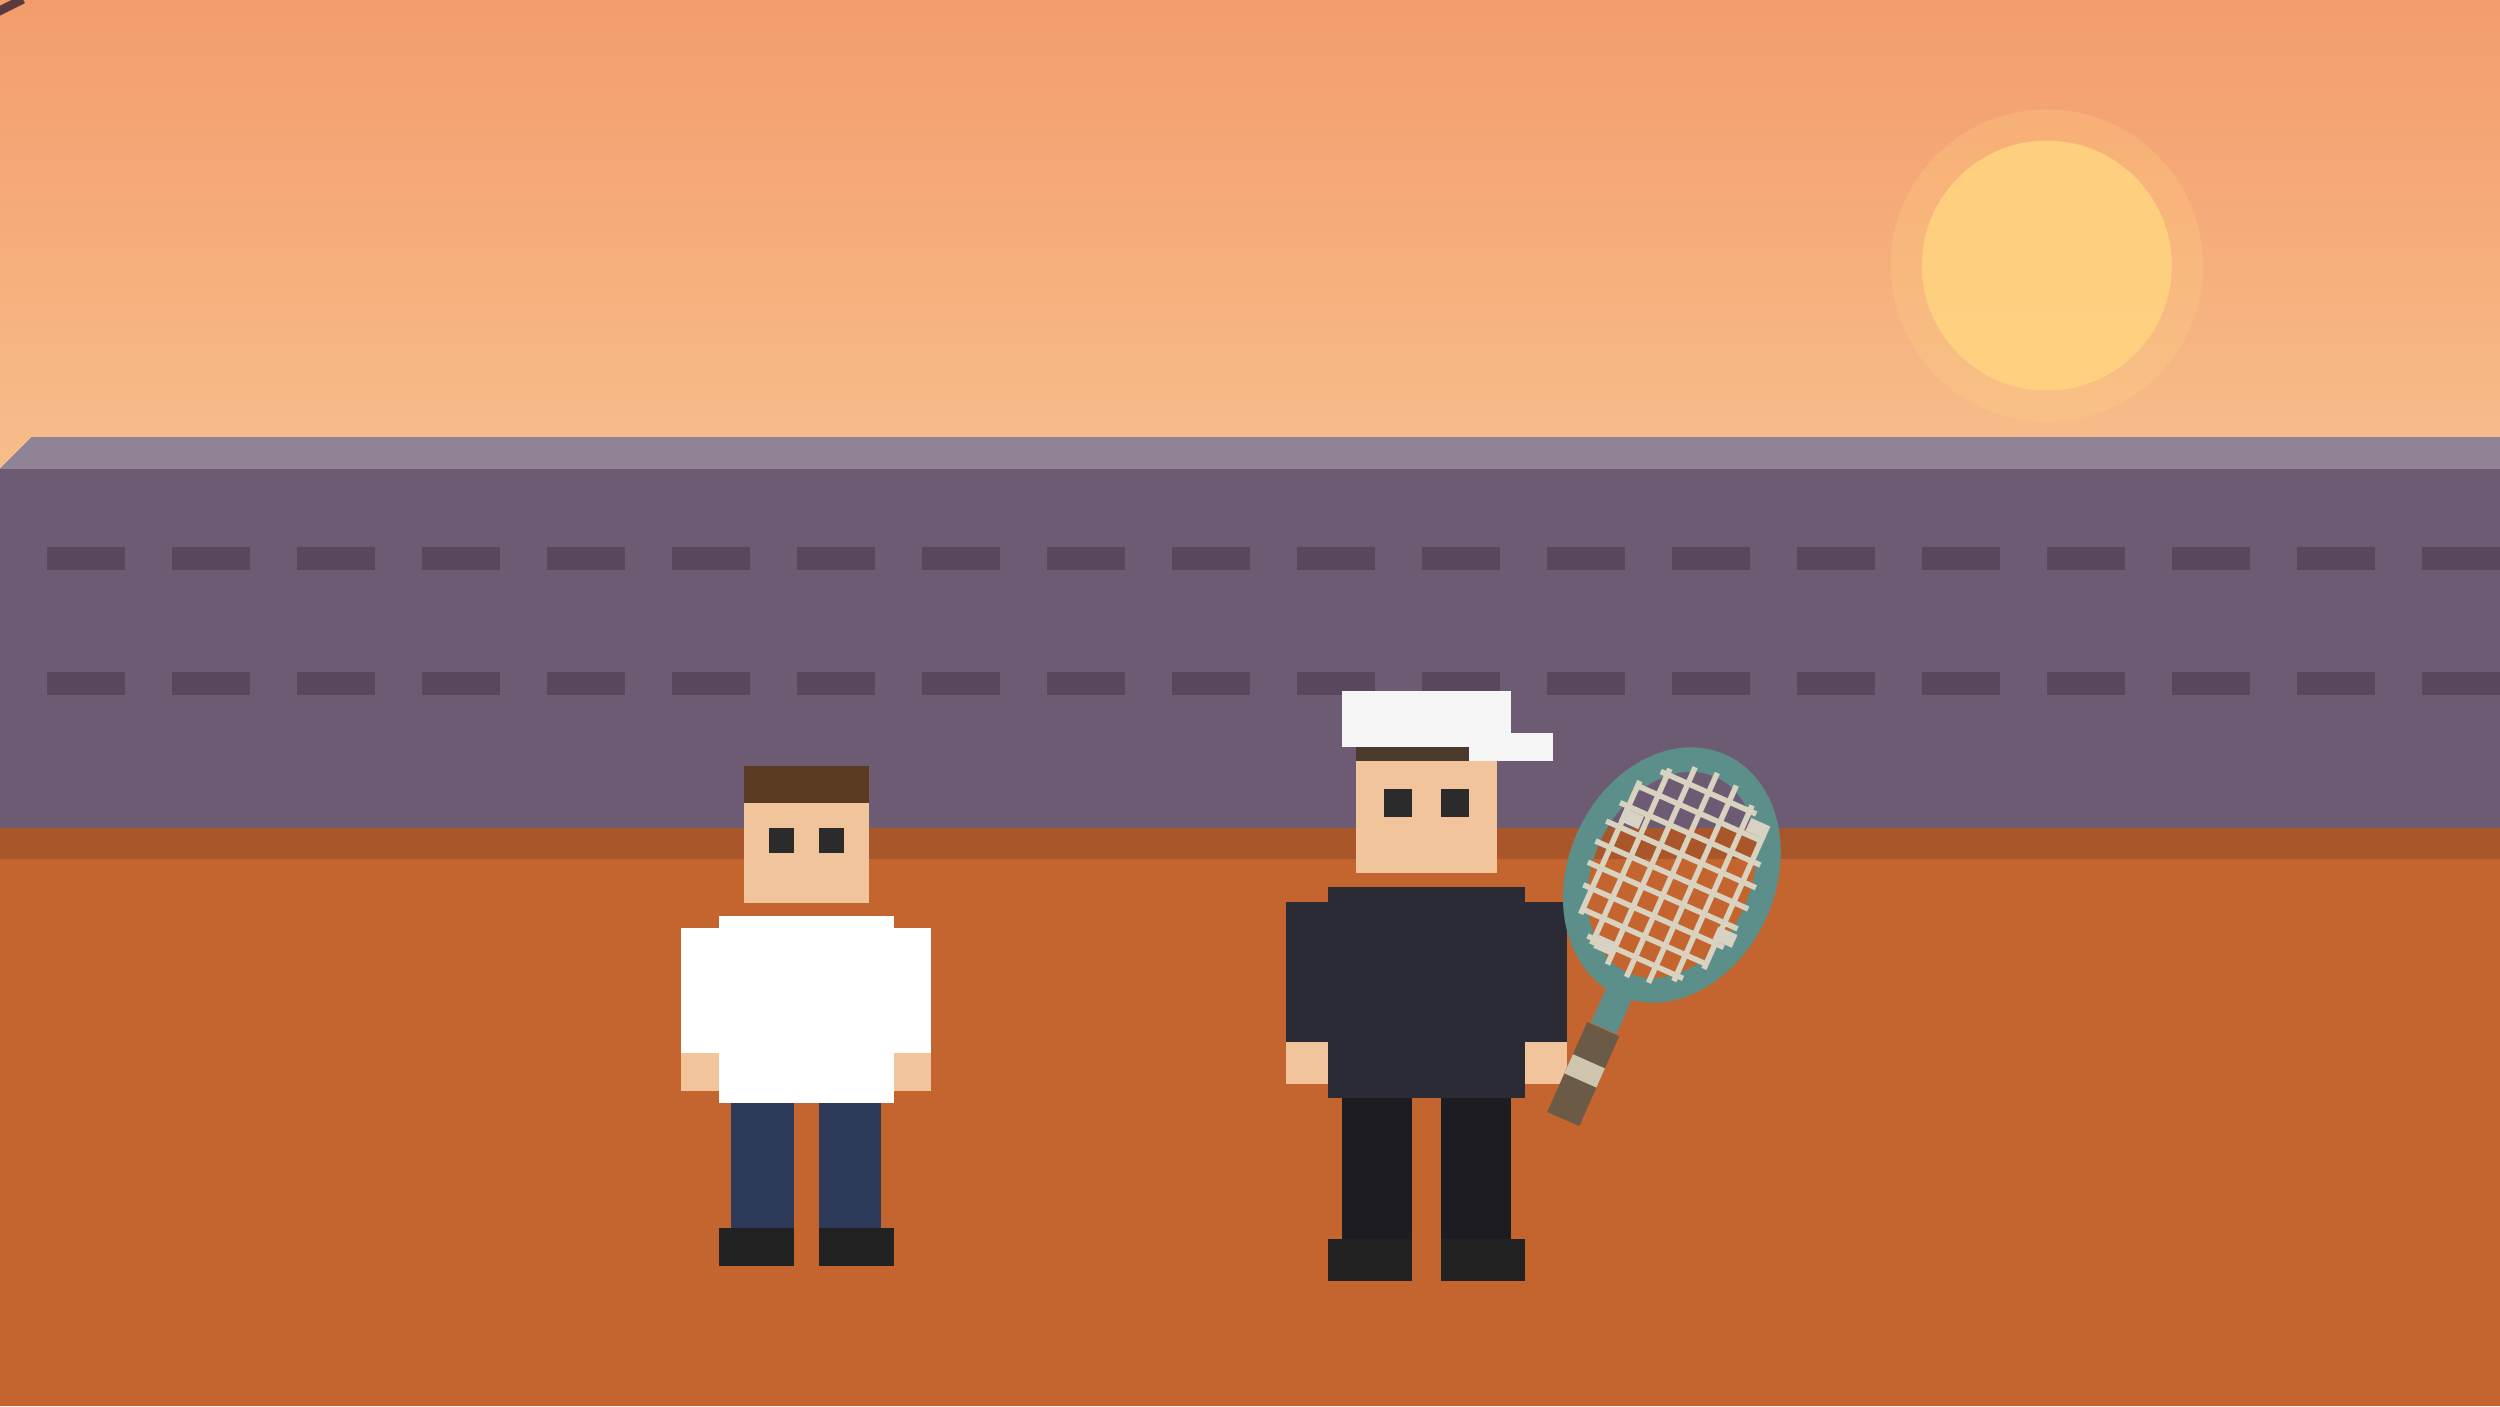
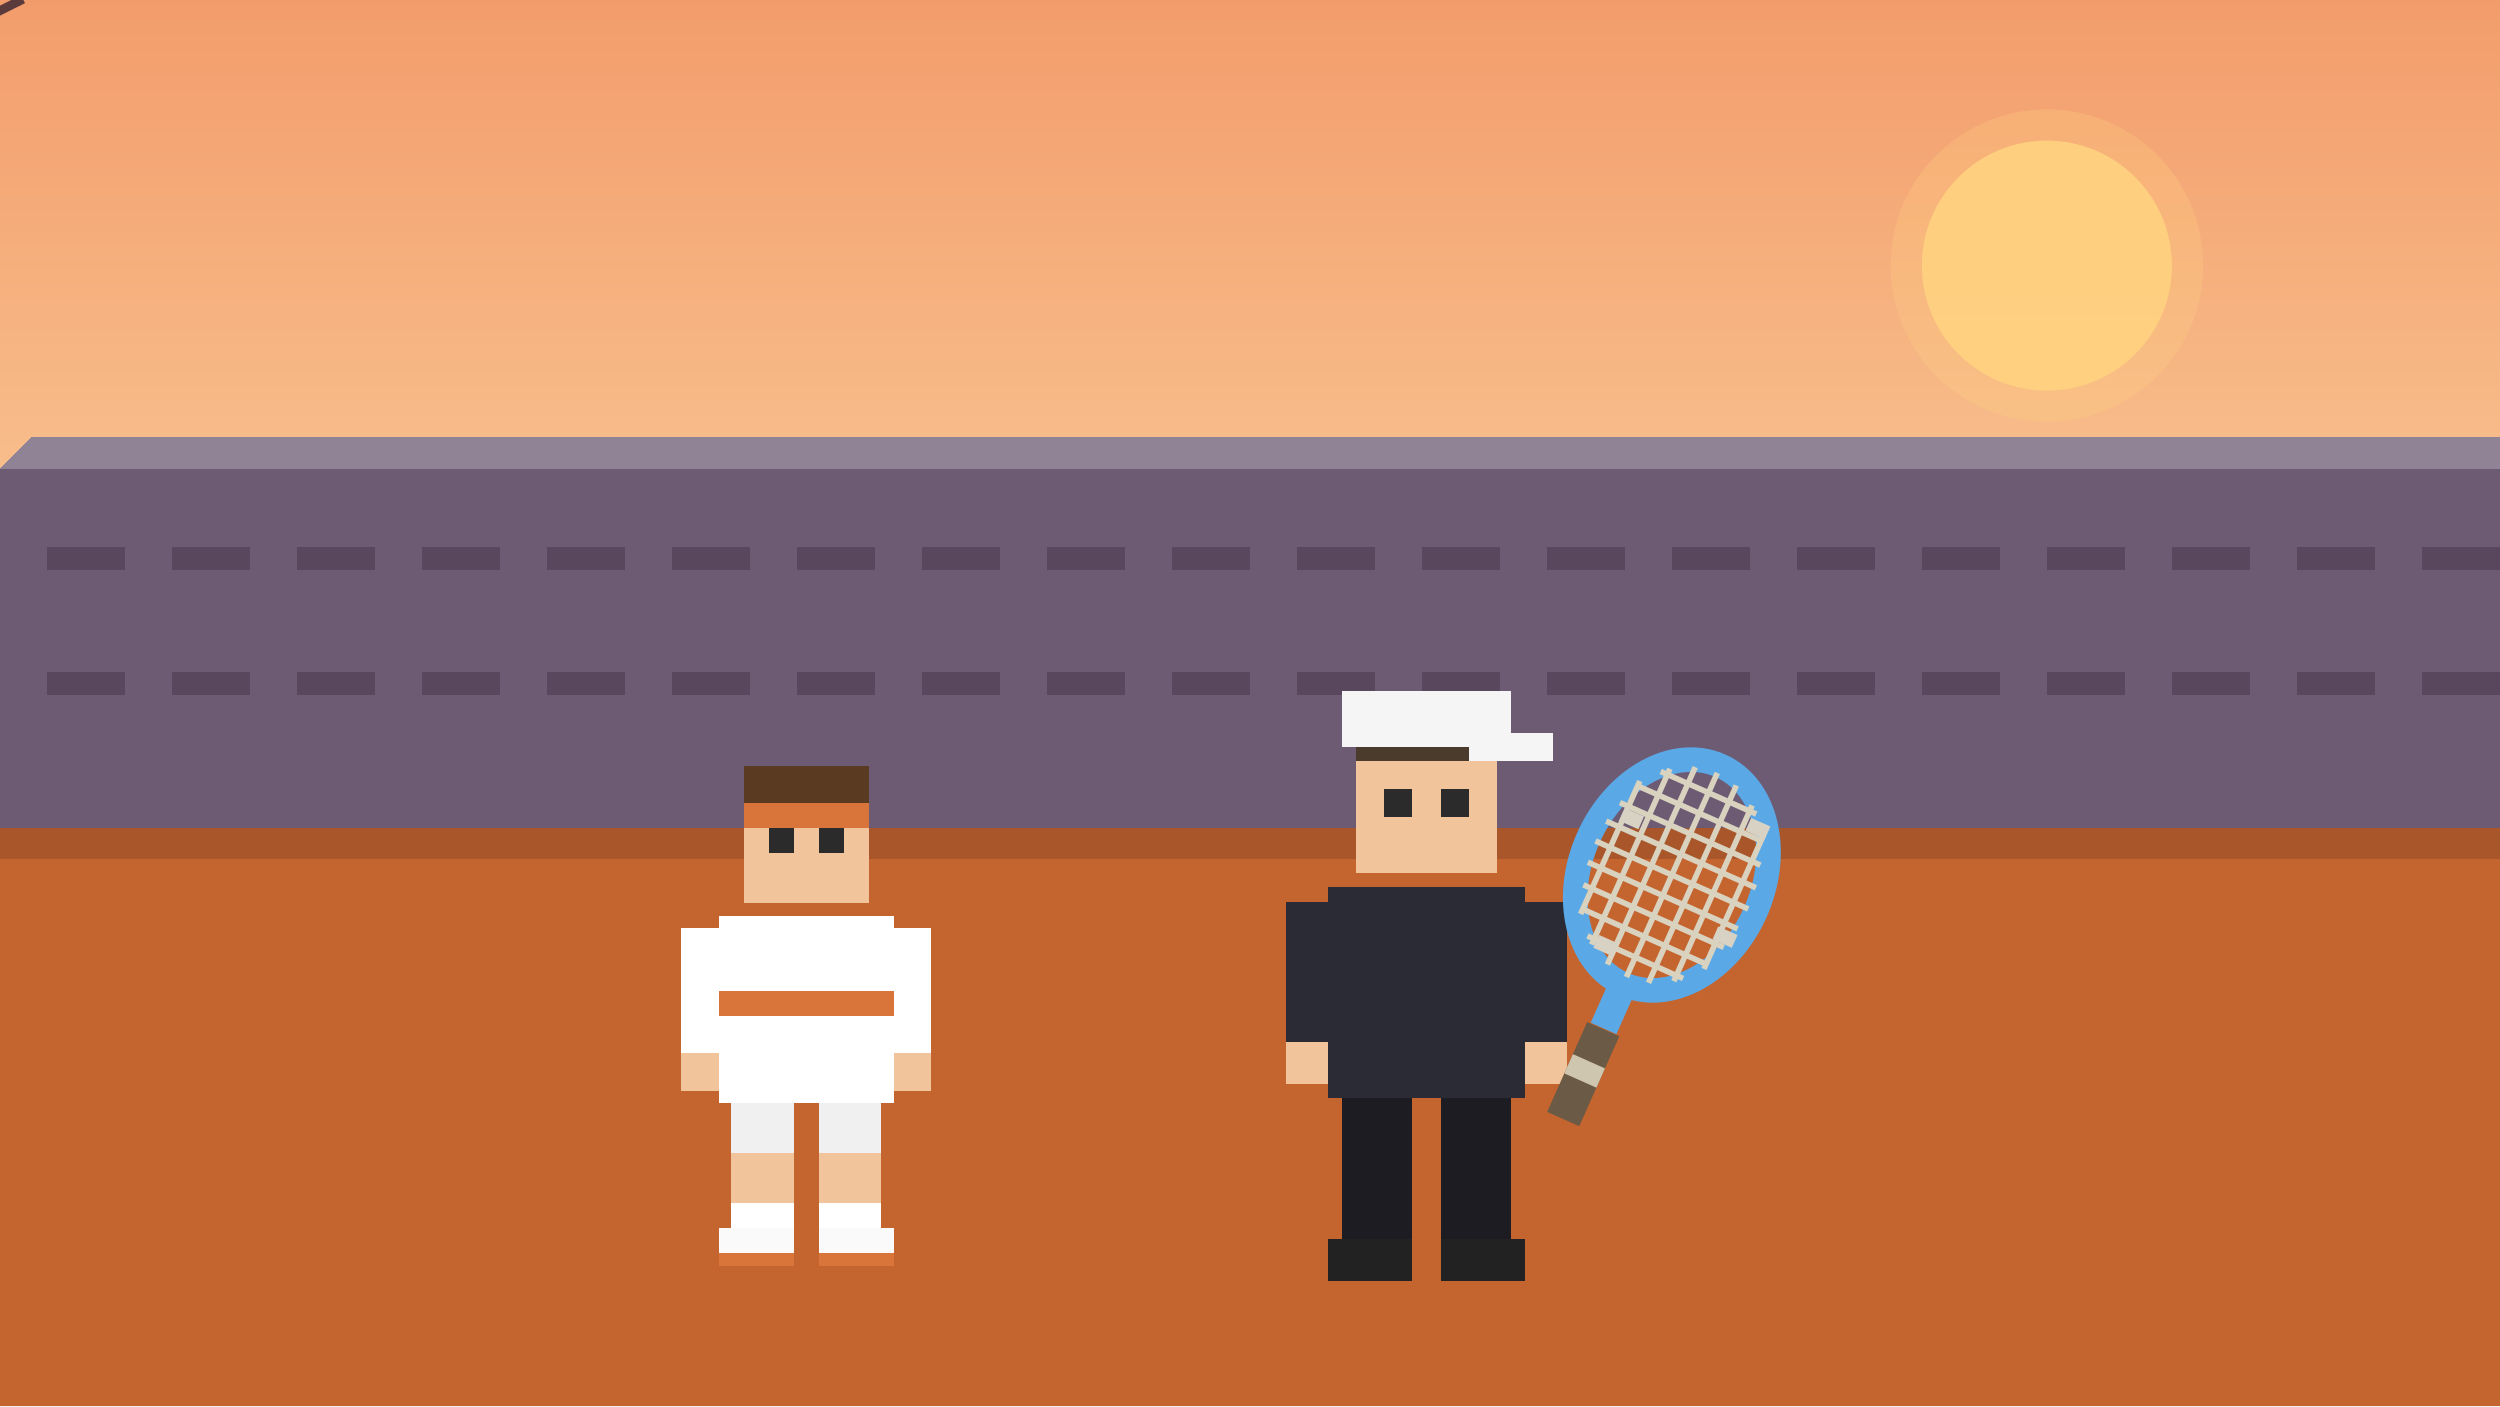
<svg xmlns="http://www.w3.org/2000/svg" viewBox="0 0 320 180" shape-rendering="crispEdges">
  <defs>
    <linearGradient id="sky" x1="0" y1="0" x2="0" y2="1">
      <stop offset="0" stop-color="#f39c6b" />
      <stop offset="1" stop-color="#fbd9a6" />
    </linearGradient>
  </defs>
  <rect x="0" y="0" width="320" height="110" fill="url(#sky)" />
  <rect x="0" y="110" width="320" height="70" fill="#c4642f" />
  <g shape-rendering="auto">
    <circle cx="262" cy="34" r="16" fill="#ffd27f" opacity="0.9" />
    <circle cx="262" cy="34" r="20" fill="#ffd27f" opacity="0.25">
      <animate attributeName="r" values="18;24;18" dur="2s" repeatCount="indefinite" />
    </circle>
  </g>
  <g shape-rendering="auto">
    <animateTransform attributeName="transform" type="translate" values="-10 20;330 14" dur="14s" begin="0s" repeatCount="indefinite" />
    <path d="M -3.0 0 L 0 1.5 L 3.0 0" fill="none" stroke="#5a3a3a" stroke-width="0.9">
      <animate attributeName="d" values="M -3.0 0 L 0 1.5 L 3.0 0;M -3.0 1.5 L 0 0 L 3.0 1.5;M -3.0 0 L 0 1.5 L 3.0 0" dur="0.45s" repeatCount="indefinite" />
    </path>
  </g>
  <g shape-rendering="auto">
    <animateTransform attributeName="transform" type="translate" values="-10 30;330 24" dur="18s" begin="-5s" repeatCount="indefinite" />
    <path d="M -2.55 0 L 0 1.275 L 2.55 0" fill="none" stroke="#5a3a3a" stroke-width="0.8">
      <animate attributeName="d" values="M -2.55 0 L 0 1.275 L 2.55 0;M -2.55 1.275 L 0 0 L 2.55 1.275;M -2.55 0 L 0 1.275 L 2.55 0" dur="0.45s" repeatCount="indefinite" />
    </path>
  </g>
  <g shape-rendering="auto">
    <animateTransform attributeName="transform" type="translate" values="-10 14;330 8" dur="22s" begin="-10s" repeatCount="indefinite" />
    <path d="M -2.1 0 L 0 1.05 L 2.1 0" fill="none" stroke="#5a3a3a" stroke-width="0.6">
      <animate attributeName="d" values="M -2.1 0 L 0 1.05 L 2.1 0;M -2.1 1.05 L 0 0 L 2.1 1.05;M -2.1 0 L 0 1.05 L 2.1 0" dur="0.45s" repeatCount="indefinite" />
    </path>
  </g>
  <rect x="0" y="106" width="320" height="4" fill="#a8562a" />
  <polygon points="0,60 4,56 324,56 320,60" fill="#918396" />
  <polygon points="320,60 324,56 324,102 320,106" fill="#514356" />
  <rect x="0" y="60" width="320" height="46" fill="#6d5a73" />
  <rect x="6" y="70" width="10" height="3" fill="#58475d" />
  <rect x="6" y="86" width="10" height="3" fill="#58475d" />
  <rect x="22" y="70" width="10" height="3" fill="#58475d" />
  <rect x="22" y="86" width="10" height="3" fill="#58475d" />
  <rect x="38" y="70" width="10" height="3" fill="#58475d" />
  <rect x="38" y="86" width="10" height="3" fill="#58475d" />
  <rect x="54" y="70" width="10" height="3" fill="#58475d" />
  <rect x="54" y="86" width="10" height="3" fill="#58475d" />
  <rect x="70" y="70" width="10" height="3" fill="#58475d" />
  <rect x="70" y="86" width="10" height="3" fill="#58475d" />
  <rect x="86" y="70" width="10" height="3" fill="#58475d" />
  <rect x="86" y="86" width="10" height="3" fill="#58475d" />
  <rect x="102" y="70" width="10" height="3" fill="#58475d" />
  <rect x="102" y="86" width="10" height="3" fill="#58475d" />
  <rect x="118" y="70" width="10" height="3" fill="#58475d" />
  <rect x="118" y="86" width="10" height="3" fill="#58475d" />
  <rect x="134" y="70" width="10" height="3" fill="#58475d" />
  <rect x="134" y="86" width="10" height="3" fill="#58475d" />
  <rect x="150" y="70" width="10" height="3" fill="#58475d" />
  <rect x="150" y="86" width="10" height="3" fill="#58475d" />
  <rect x="166" y="70" width="10" height="3" fill="#58475d" />
  <rect x="166" y="86" width="10" height="3" fill="#58475d" />
  <rect x="182" y="70" width="10" height="3" fill="#58475d" />
  <rect x="182" y="86" width="10" height="3" fill="#58475d" />
  <rect x="198" y="70" width="10" height="3" fill="#58475d" />
  <rect x="198" y="86" width="10" height="3" fill="#58475d" />
  <rect x="214" y="70" width="10" height="3" fill="#58475d" />
  <rect x="214" y="86" width="10" height="3" fill="#58475d" />
  <rect x="230" y="70" width="10" height="3" fill="#58475d" />
  <rect x="230" y="86" width="10" height="3" fill="#58475d" />
  <rect x="246" y="70" width="10" height="3" fill="#58475d" />
  <rect x="246" y="86" width="10" height="3" fill="#58475d" />
  <rect x="262" y="70" width="10" height="3" fill="#58475d" />
  <rect x="262" y="86" width="10" height="3" fill="#58475d" />
  <rect x="278" y="70" width="10" height="3" fill="#58475d" />
  <rect x="278" y="86" width="10" height="3" fill="#58475d" />
  <rect x="294" y="70" width="10" height="3" fill="#58475d" />
  <rect x="294" y="86" width="10" height="3" fill="#58475d" />
  <rect x="310" y="70" width="10" height="3" fill="#58475d" />
  <rect x="310" y="86" width="10" height="3" fill="#58475d" />
  <g>
    <animateTransform attributeName="transform" type="translate" values="0 0;0 -1.60;0 0" keyTimes="0;0.5;1" calcMode="spline" keySplines="0.4 0 0.6 1;0.4 0 0.6 1" dur="2.0s" begin="0.8s" repeatCount="indefinite" />
-     <rect x="93.6" y="139.6" width="8.0" height="19.2" fill="#2d3a5a" />
-     <rect x="104.8" y="139.6" width="8.0" height="19.2" fill="#2d3a5a" />
-     <rect x="92.0" y="157.2" width="9.6" height="4.8" fill="#222222" />
-     <rect x="104.8" y="157.2" width="9.6" height="4.8" fill="#222222" />
+     <rect x="93.6" y="139.6" width="8.0" height="8.0" fill="#f0f0f0" />
+     <rect x="104.8" y="139.6" width="8.0" height="8.0" fill="#f0f0f0" />
+     <rect x="93.6" y="147.6" width="8.0" height="6.4" fill="#f2c49b" />
+     <rect x="104.8" y="147.6" width="8.0" height="6.4" fill="#f2c49b" />
+     <rect x="93.6" y="154.0" width="8.0" height="3.2" fill="#ffffff" />
+     <rect x="104.8" y="154.0" width="8.0" height="3.2" fill="#ffffff" />
+     <rect x="92.0" y="157.2" width="9.6" height="4.8" fill="#fafafa" />
+     <rect x="104.8" y="157.2" width="9.6" height="4.8" fill="#fafafa" />
    <rect x="92.0" y="117.2" width="22.4" height="24.0" fill="#ffffff" />
    <rect x="95.2" y="98.0" width="16.0" height="17.6" fill="#f2c49b" />
    <rect x="95.2" y="98.0" width="16.0" height="4.8" fill="#5b3a22" />
    <rect x="98.4" y="106.0" width="3.2" height="3.2" fill="#2b2b2b" />
    <rect x="104.8" y="106.0" width="3.2" height="3.2" fill="#2b2b2b" />
    <rect x="87.2" y="118.8" width="4.8" height="17.6" fill="#ffffff" />
    <rect x="114.4" y="118.8" width="4.8" height="17.6" fill="#ffffff" />
    <rect x="87.2" y="134.8" width="4.8" height="4.8" fill="#f2c49b" />
    <rect x="114.4" y="134.8" width="4.8" height="4.8" fill="#f2c49b" />
+     <rect x="95.2" y="102.8" width="16.0" height="3.2" fill="#d9743a" />
+     <rect x="92.0" y="126.8" width="22.4" height="3.2" fill="#d9743a" />
+     <rect x="92.0" y="160.4" width="9.6" height="1.6" fill="#d9743a" />
+     <rect x="104.8" y="160.4" width="9.6" height="1.6" fill="#d9743a" />
    <g opacity="0">
      <animate attributeName="opacity" values="0;0;1;0" keyTimes="0;0.92;0.96;1" dur="3.40s" begin="2.1s" repeatCount="indefinite" />
      <rect x="98.4" y="106.0" width="3.2" height="3.2" fill="#f2c49b" />
      <rect x="104.8" y="106.0" width="3.2" height="3.2" fill="#f2c49b" />
    </g>
  </g>
  <g>
    <animateTransform attributeName="transform" type="translate" values="0 0;0 -1.80;0 0" keyTimes="0;0.5;1" calcMode="spline" keySplines="0.4 0 0.6 1;0.4 0 0.6 1" dur="2.0s" begin="0.8s" repeatCount="indefinite" />
    <rect x="171.8" y="138.8" width="9.0" height="21.6" fill="#1c1c22" />
    <rect x="184.4" y="138.8" width="9.0" height="21.6" fill="#1c1c22" />
    <rect x="170.0" y="158.6" width="10.8" height="5.4" fill="#222222" />
    <rect x="184.4" y="158.6" width="10.8" height="5.4" fill="#222222" />
    <rect x="170.0" y="113.6" width="25.2" height="27.0" fill="#2b2b35" />
    <rect x="173.6" y="92.0" width="18.0" height="19.8" fill="#f2c49b" />
    <rect x="173.6" y="92.0" width="18.0" height="5.4" fill="#4a3b2c" />
    <rect x="177.2" y="101.0" width="3.6" height="3.6" fill="#2b2b2b" />
    <rect x="184.4" y="101.0" width="3.6" height="3.6" fill="#2b2b2b" />
    <rect x="164.6" y="115.4" width="5.4" height="19.8" fill="#2b2b35" />
    <rect x="195.2" y="115.4" width="5.4" height="19.8" fill="#2b2b35" />
    <rect x="164.6" y="133.4" width="5.4" height="5.4" fill="#f2c49b" />
    <rect x="195.2" y="133.4" width="5.4" height="5.4" fill="#f2c49b" />
    <rect x="171.8" y="88.4" width="21.6" height="7.2" fill="#f5f5f5" />
    <rect x="188.0" y="93.8" width="10.8" height="3.6" fill="#f5f5f5" />
    <g opacity="0">
      <animate attributeName="opacity" values="0;0;1;0" keyTimes="0;0.92;0.96;1" dur="4.75s" begin="0.7s" repeatCount="indefinite" />
      <rect x="177.2" y="101.0" width="3.6" height="3.6" fill="#f2c49b" />
      <rect x="184.4" y="101.0" width="3.6" height="3.6" fill="#f2c49b" />
    </g>
  </g>
  <g transform="rotate(24 214 112)" shape-rendering="auto">
-     <rect x="212.2" y="126.3" width="3.6" height="7.2" fill="#5c8f8a" />
+     <rect x="212.2" y="126.3" width="3.6" height="7.2" fill="#5aa9e6" />
    <rect x="211.75" y="133.6" width="4.5" height="12.6" fill="#6b5a45" />
-     <ellipse cx="214" cy="112" rx="11.7" ry="15.3" fill="none" stroke="#5c8f8a" stroke-width="3.15" />
+     <ellipse cx="214" cy="112" rx="11.7" ry="15.3" fill="none" stroke="#5aa9e6" stroke-width="3.15" />
    <line x1="205.36" y1="102.683" x2="205.36" y2="121.317" stroke="#d9d2bf" stroke-width="0.72" />
    <line x1="208.24" y1="99.683" x2="208.24" y2="124.317" stroke="#d9d2bf" stroke-width="0.72" />
    <line x1="211.12" y1="98.171" x2="211.12" y2="125.829" stroke="#d9d2bf" stroke-width="0.72" />
    <line x1="214.0" y1="97.7" x2="214.0" y2="126.3" stroke="#d9d2bf" stroke-width="0.72" />
    <line x1="216.88" y1="98.171" x2="216.88" y2="125.829" stroke="#d9d2bf" stroke-width="0.72" />
    <line x1="219.76" y1="99.683" x2="219.76" y2="124.317" stroke="#d9d2bf" stroke-width="0.72" />
    <line x1="222.64" y1="102.683" x2="222.64" y2="121.317" stroke="#d9d2bf" stroke-width="0.72" />
    <line x1="207.3" y1="100.48" x2="220.7" y2="100.48" stroke="#d9d2bf" stroke-width="0.72" />
    <line x1="205.344" y1="103.36" x2="222.656" y2="103.36" stroke="#d9d2bf" stroke-width="0.72" />
    <line x1="204.161" y1="106.24" x2="223.839" y2="106.24" stroke="#d9d2bf" stroke-width="0.72" />
    <line x1="203.509" y1="109.12" x2="224.491" y2="109.12" stroke="#d9d2bf" stroke-width="0.72" />
    <line x1="203.3" y1="112.0" x2="224.7" y2="112.0" stroke="#d9d2bf" stroke-width="0.72" />
    <line x1="203.509" y1="114.88" x2="224.491" y2="114.88" stroke="#d9d2bf" stroke-width="0.72" />
    <line x1="204.161" y1="117.76" x2="223.839" y2="117.76" stroke="#d9d2bf" stroke-width="0.72" />
    <line x1="205.344" y1="120.64" x2="222.656" y2="120.64" stroke="#d9d2bf" stroke-width="0.72" />
    <line x1="207.3" y1="123.52" x2="220.7" y2="123.52" stroke="#d9d2bf" stroke-width="0.72" />
    <rect x="205.0" y="106.6" width="2.7" height="1.8" fill="#d8d2c4" />
    <rect x="222.1" y="115.6" width="2.7" height="1.8" fill="#d8d2c4" />
    <rect x="208.6" y="122.8" width="2.7" height="1.8" fill="#d8d2c4" />
    <rect x="220.3" y="101.2" width="2.7" height="1.8" fill="#d8d2c4" />
    <rect x="211.75" y="138.1" width="4.5" height="2.7" fill="#cfc6b0" />
  </g>
</svg>
